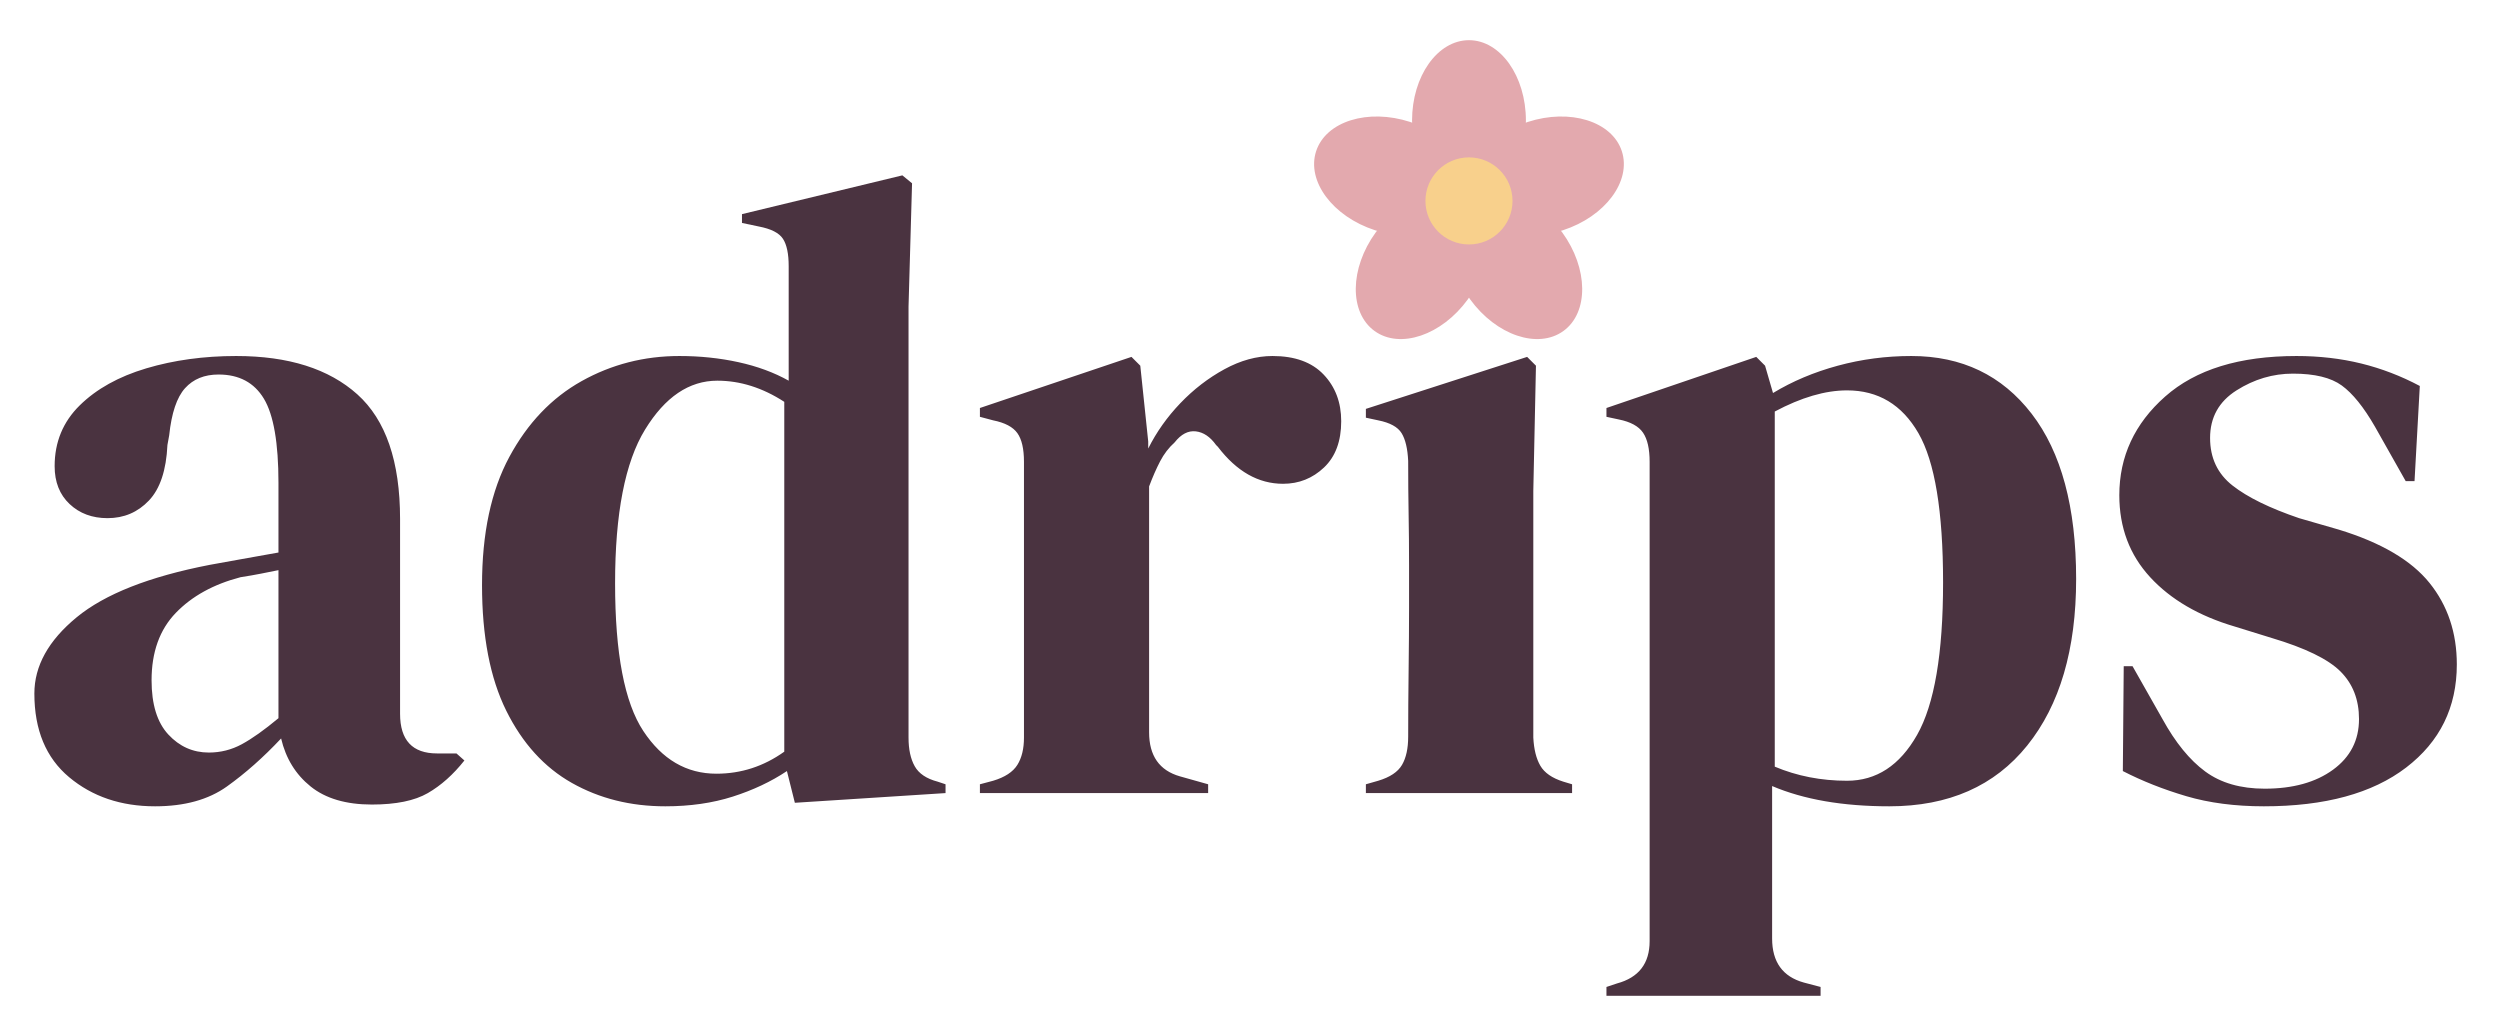
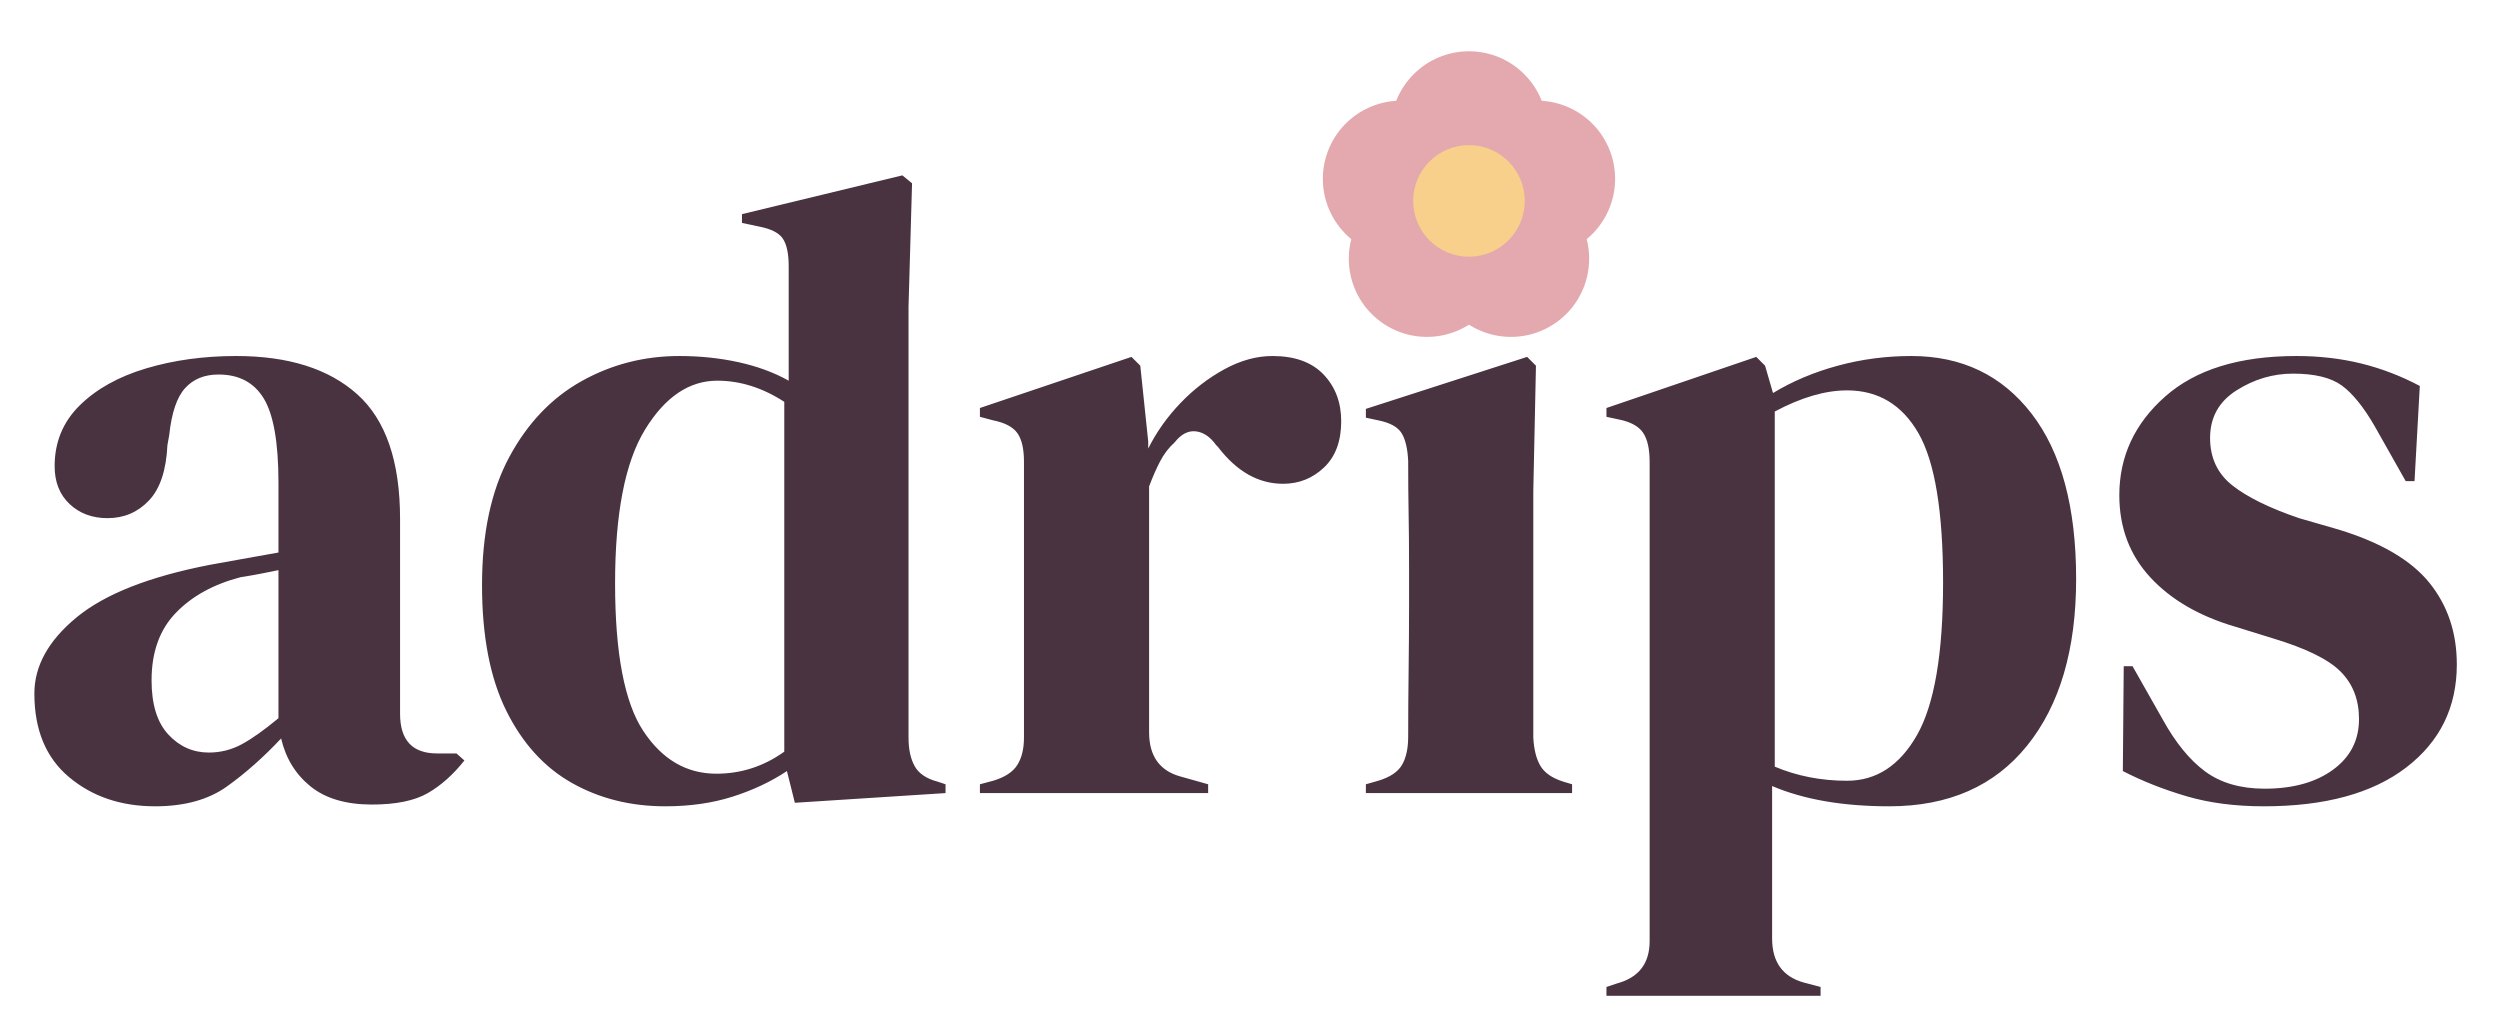
<svg xmlns="http://www.w3.org/2000/svg" viewBox="-10 -900 2837 1150" role="img" aria-label="Adrips">
  <path fill="#4a3340" d="M166 15Q108 15 68.5 -18Q29 -51 29 -113Q29 -160 77 -199.5Q125 -239 228 -259Q244 -262 264 -265.5Q284 -269 306 -273V-352Q306 -420 289.5 -447.5Q273 -475 238 -475Q214 -475 200 -459.5Q186 -444 182 -406L180 -395Q178 -352 159 -332Q140 -312 112 -312Q86 -312 69 -328Q52 -344 52 -371Q52 -412 80.5 -440Q109 -468 156 -482Q203 -496 258 -496Q347 -496 395.5 -452.5Q444 -409 444 -311V-90Q444 -45 486 -45H508L517 -37Q498 -13 475.5 0Q453 13 412 13Q368 13 342.5 -7.5Q317 -28 309 -62Q279 -30 247.5 -7.5Q216 15 166 15ZM227 -46Q247 -46 264.5 -55.5Q282 -65 306 -85V-253Q296 -251 286 -249Q276 -247 263 -245Q217 -233 189.5 -204.5Q162 -176 162 -128Q162 -87 181 -66.5Q200 -46 227 -46Z M745 15Q686 15 639 -11.5Q592 -38 564.5 -93.5Q537 -149 537 -236Q537 -324 568 -381.5Q599 -439 650 -467.5Q701 -496 761 -496Q796 -496 828 -489Q860 -482 885 -468V-598Q885 -619 878.5 -629Q872 -639 851 -643L832 -647V-657L1014 -701L1025 -692L1021 -552V-63Q1021 -43 1028 -30.5Q1035 -18 1054 -13L1063 -10V0L892 11L883 -25Q856 -7 821.5 4Q787 15 745 15ZM803 -22Q845 -22 880 -47V-444Q843 -468 804 -468Q756 -468 722 -412.5Q688 -357 688 -238Q688 -119 720 -70.5Q752 -22 803 -22Z M1102 0V-10L1117 -14Q1137 -20 1144.5 -32Q1152 -44 1152 -63V-376Q1152 -398 1144.5 -408.5Q1137 -419 1117 -423L1102 -427V-437L1274 -495L1284 -485L1293 -399V-391Q1307 -419 1329.5 -442.5Q1352 -466 1379.5 -481Q1407 -496 1434 -496Q1472 -496 1492 -475Q1512 -454 1512 -422Q1512 -388 1492.5 -369.5Q1473 -351 1446 -351Q1404 -351 1372 -393L1370 -395Q1360 -409 1347 -410.5Q1334 -412 1323 -398Q1313 -389 1306.5 -376.5Q1300 -364 1294 -348V-69Q1294 -29 1329 -19L1361 -10V0Z M1540 0V-10L1554 -14Q1574 -20 1581 -32Q1588 -44 1588 -64Q1588 -99 1588.5 -139.5Q1589 -180 1589 -210V-258Q1589 -289 1588.5 -316.5Q1588 -344 1588 -377Q1587 -398 1580.5 -408.5Q1574 -419 1554 -423L1540 -426V-436L1723 -495L1733 -485L1730 -343V-63Q1731 -43 1738 -31Q1745 -19 1764 -13L1774 -10V0Z M1813 230V220L1825 216Q1862 206 1862 168V-376Q1862 -398 1854.5 -409Q1847 -420 1827 -424L1813 -427V-437L1983 -495L1993 -485L2002 -454Q2035 -474 2075.5 -485Q2116 -496 2159 -496Q2245 -496 2295.5 -430.5Q2346 -365 2346 -243Q2346 -123 2290.5 -54Q2235 15 2134 15Q2055 15 2001 -8V165Q2001 205 2037 215L2056 220V230ZM2086 -14Q2136 -14 2165.5 -66Q2195 -118 2195 -239Q2195 -360 2167 -408.5Q2139 -457 2086 -457Q2049 -457 2004 -433V-30Q2042 -14 2086 -14Z M2559 15Q2510 15 2471 3.5Q2432 -8 2399 -25L2400 -144H2410L2444 -84Q2466 -44 2492.5 -24.5Q2519 -5 2560 -5Q2608 -5 2637.5 -26.5Q2667 -48 2667 -84Q2667 -117 2646 -138Q2625 -159 2568 -176L2526 -189Q2465 -207 2430 -245Q2395 -283 2395 -338Q2395 -404 2447 -450Q2499 -496 2596 -496Q2635 -496 2669.5 -487.5Q2704 -479 2736 -462L2730 -354H2720L2685 -416Q2666 -449 2647.5 -462.5Q2629 -476 2592 -476Q2558 -476 2528 -457Q2498 -438 2498 -403Q2498 -369 2523.5 -349Q2549 -329 2599 -312L2644 -299Q2716 -277 2747 -238.5Q2778 -200 2778 -146Q2778 -73 2720.5 -29Q2663 15 2559 15Z" />
  <g transform="translate(1657 -672)" fill="#e3a9ae">
-     <ellipse cx="0" cy="-91.2" rx="64.6" ry="91.2" transform="rotate(0)" />
-     <ellipse cx="0" cy="-91.2" rx="64.6" ry="91.2" transform="rotate(72)" />
-     <ellipse cx="0" cy="-91.2" rx="64.6" ry="91.2" transform="rotate(144)" />
-     <ellipse cx="0" cy="-91.2" rx="64.6" ry="91.2" transform="rotate(216)" />
-     <ellipse cx="0" cy="-91.2" rx="64.6" ry="91.2" transform="rotate(288)" />
-     <circle r="49.4" fill="#f8d08c" />
+     <circle cx="0" cy="-81.1" r="88.7" transform="rotate(0)" />
+     <circle cx="0" cy="-81.1" r="88.7" transform="rotate(72)" />
+     <circle cx="0" cy="-81.1" r="88.7" transform="rotate(144)" />
+     <circle cx="0" cy="-81.1" r="88.7" transform="rotate(216)" />
+     <circle cx="0" cy="-81.1" r="88.7" transform="rotate(288)" />
+     <circle r="63.3" fill="#f8d08c" />
  </g>
</svg>
